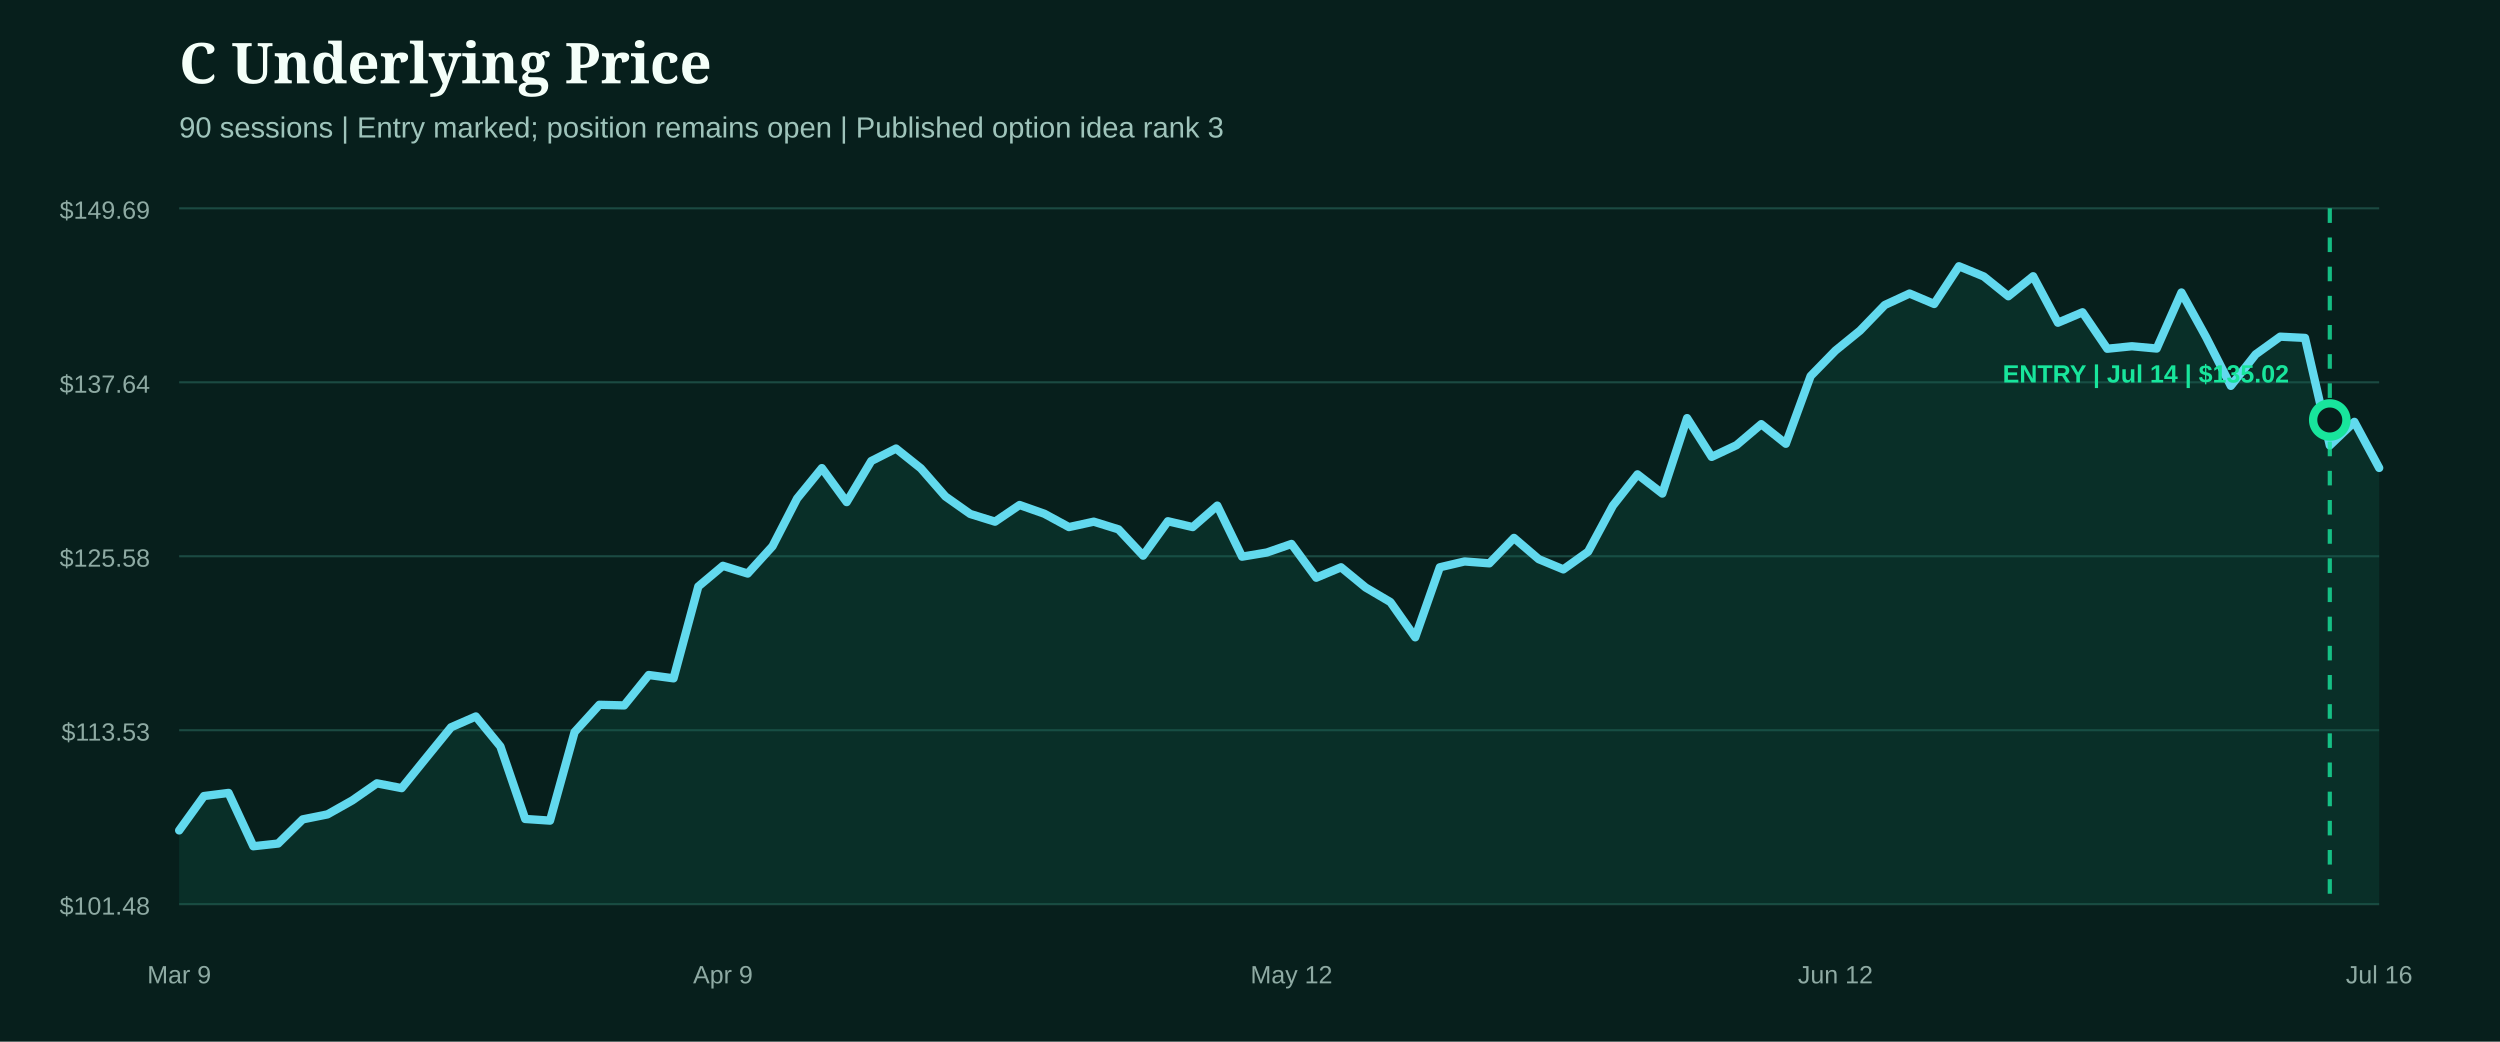
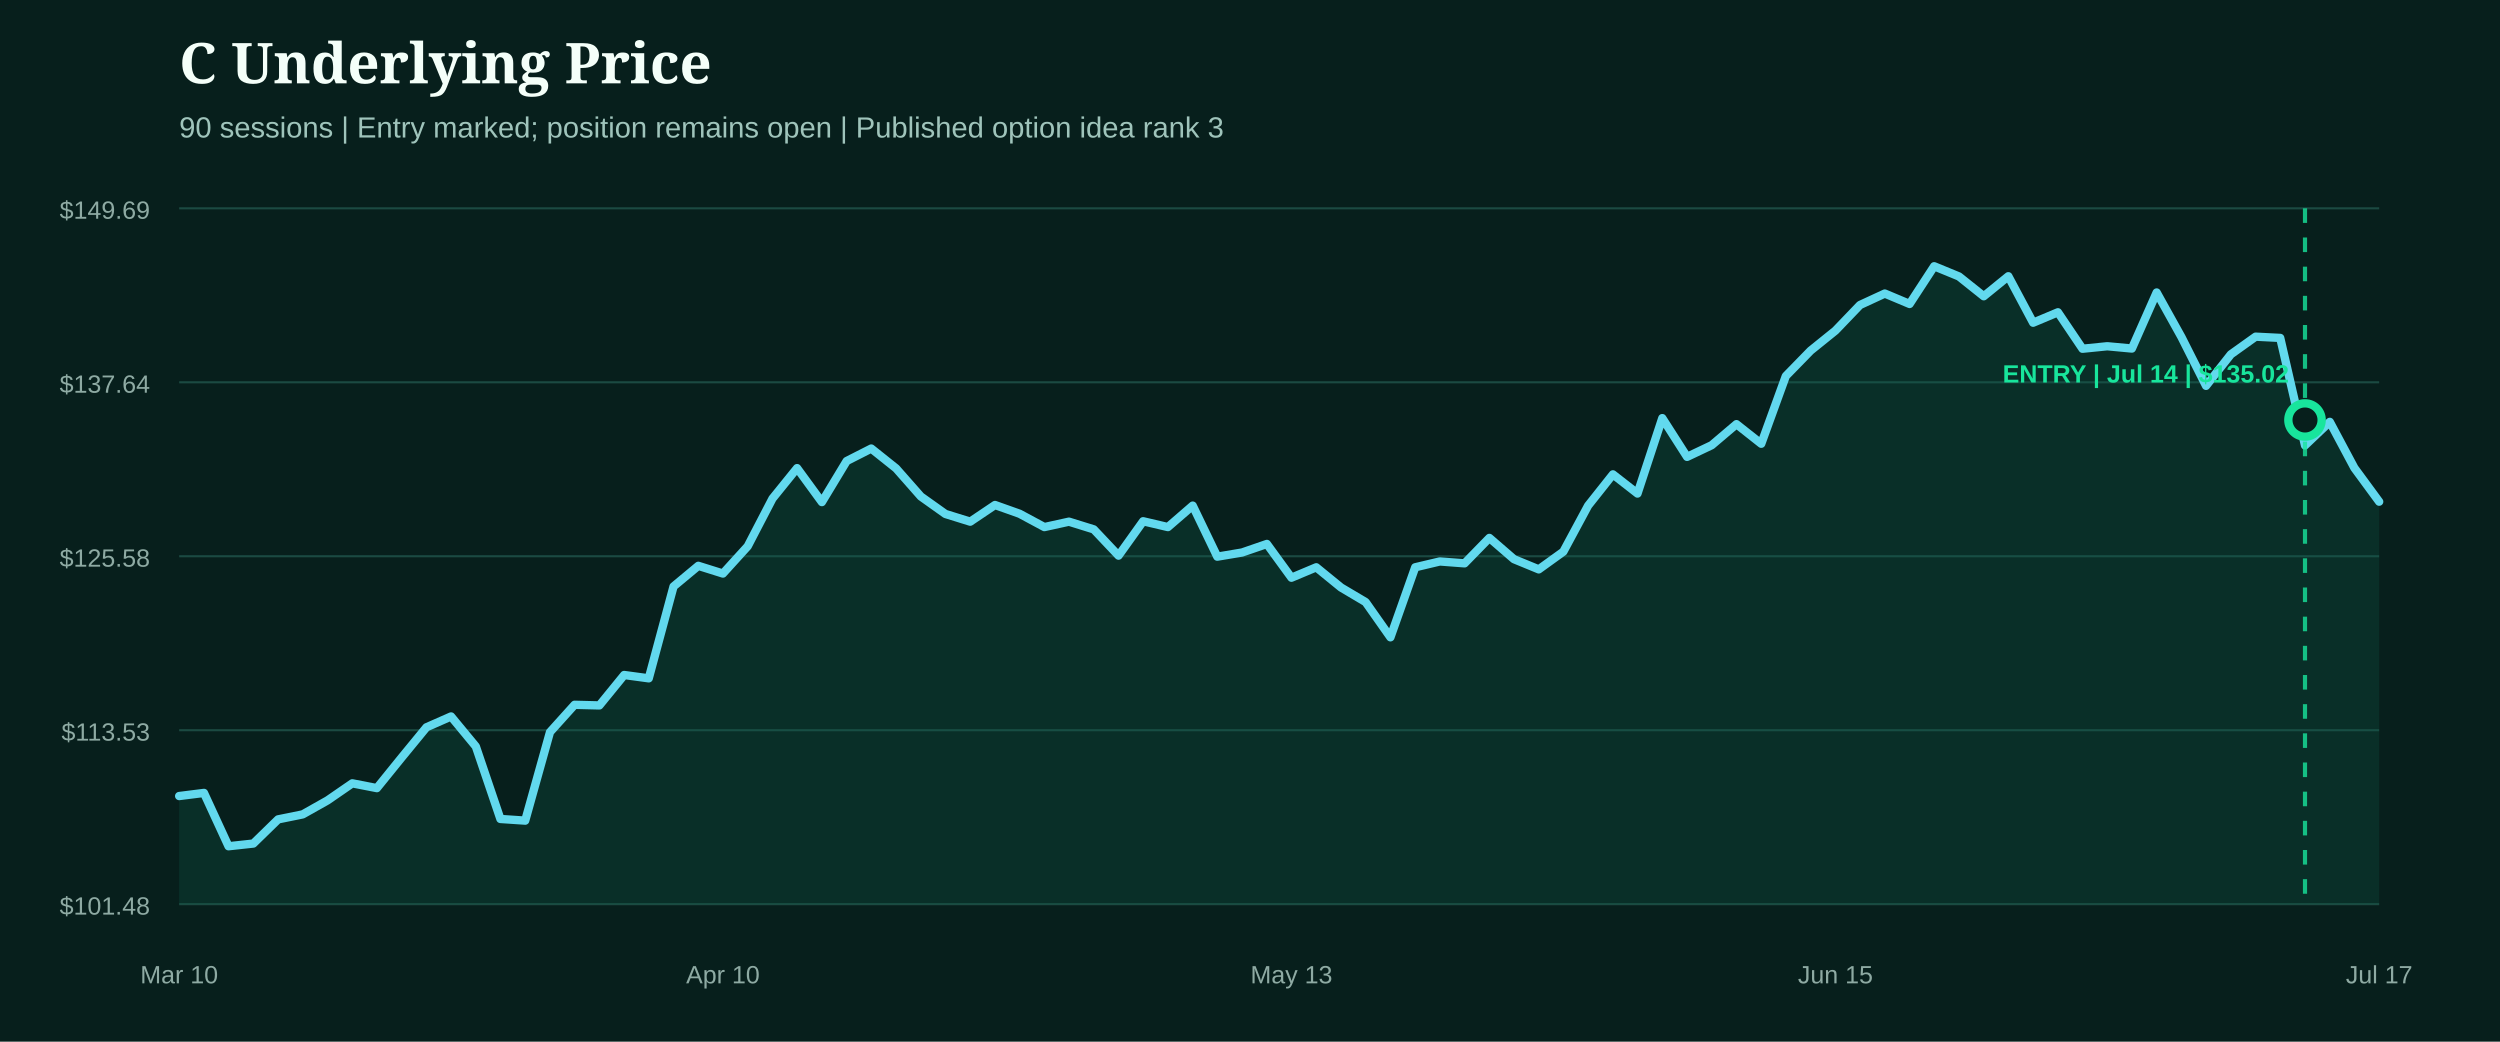
<svg xmlns="http://www.w3.org/2000/svg" width="1200" height="500" viewBox="0 0 1200 500" role="img" aria-label="C underlying price from entry">
  <rect width="1200" height="500" fill="#071f1c" />
  <style>.head{fill:#f4fff9;font:800 27px Georgia,serif}.sub{fill:#9fc4bb;font:14px Arial,sans-serif}.axis{fill:#8eaaa3;font:12px Arial,sans-serif}.marker{font:800 12px Arial,sans-serif}</style>
  <text x="86" y="40" class="head">C Underlying Price</text>
  <text x="86" y="66" class="sub">90 sessions | Entry marked; position remains open | Published option idea rank 3</text>
  <line x1="86" x2="1142" y1="100.0" y2="100.0" stroke="#1b4a42" stroke-width="1" />
  <text x="72" y="105.0" text-anchor="end" class="axis">$149.69</text>
  <line x1="86" x2="1142" y1="183.5" y2="183.5" stroke="#1b4a42" stroke-width="1" />
  <text x="72" y="188.5" text-anchor="end" class="axis">$137.64</text>
  <line x1="86" x2="1142" y1="267.0" y2="267.0" stroke="#1b4a42" stroke-width="1" />
  <text x="72" y="272.0" text-anchor="end" class="axis">$125.58</text>
  <line x1="86" x2="1142" y1="350.5" y2="350.5" stroke="#1b4a42" stroke-width="1" />
  <text x="72" y="355.5" text-anchor="end" class="axis">$113.53</text>
  <line x1="86" x2="1142" y1="434.0" y2="434.0" stroke="#1b4a42" stroke-width="1" />
  <text x="72" y="439.0" text-anchor="end" class="axis">$101.48</text>
-   <path d="M86.0,398.6 L97.9,382.1 L109.7,380.6 L121.6,406.2 L133.5,404.9 L145.3,393.3 L157.2,390.9 L169.1,384.2 L180.9,376.0 L192.8,378.3 L204.7,363.6 L216.5,349.1 L228.4,343.9 L240.2,358.3 L252.1,393.1 L264.0,393.9 L275.8,351.4 L287.7,338.3 L299.6,338.6 L311.4,324.0 L323.3,325.6 L335.2,281.5 L347.0,271.6 L358.9,275.3 L370.8,262.2 L382.6,239.3 L394.5,224.7 L406.4,241.0 L418.2,221.3 L430.1,215.3 L442.0,224.8 L453.8,238.3 L465.7,246.7 L477.6,250.4 L489.4,242.4 L501.3,246.6 L513.1,253.0 L525.0,250.4 L536.9,254.1 L548.7,266.7 L560.6,250.2 L572.5,253.0 L584.3,242.7 L596.2,267.2 L608.1,265.2 L619.9,261.1 L631.8,277.3 L643.7,272.3 L655.5,282.0 L667.4,289.0 L679.3,305.9 L691.1,272.3 L703.0,269.5 L714.9,270.4 L726.7,258.2 L738.6,268.4 L750.4,273.3 L762.3,264.8 L774.2,242.7 L786.0,227.7 L797.9,236.9 L809.8,200.7 L821.6,219.3 L833.5,213.7 L845.4,203.6 L857.2,213.0 L869.1,180.5 L881.0,168.3 L892.8,158.7 L904.7,146.4 L916.6,140.9 L928.4,145.9 L940.3,127.8 L952.2,132.7 L964.0,142.2 L975.9,132.6 L987.8,154.9 L999.6,149.9 L1011.5,167.4 L1023.3,166.2 L1035.2,167.3 L1047.1,140.4 L1058.9,161.8 L1070.8,185.2 L1082.7,170.1 L1094.5,161.6 L1106.4,162.2 L1118.3,213.8 L1130.1,202.5 L1142.0,224.6 L1142.0,434.0 L86.0,434.0 Z" fill="#0f5949" opacity="0.28" />
-   <path d="M86.0,398.6 L97.9,382.1 L109.7,380.6 L121.6,406.2 L133.5,404.9 L145.3,393.3 L157.2,390.9 L169.1,384.2 L180.9,376.0 L192.8,378.3 L204.7,363.6 L216.5,349.1 L228.4,343.9 L240.2,358.3 L252.1,393.1 L264.0,393.9 L275.8,351.4 L287.7,338.3 L299.6,338.6 L311.4,324.0 L323.3,325.6 L335.2,281.5 L347.0,271.6 L358.9,275.3 L370.8,262.2 L382.6,239.3 L394.5,224.7 L406.4,241.0 L418.2,221.3 L430.1,215.3 L442.0,224.8 L453.8,238.3 L465.7,246.7 L477.6,250.4 L489.4,242.4 L501.3,246.6 L513.1,253.0 L525.0,250.4 L536.9,254.1 L548.7,266.7 L560.6,250.2 L572.5,253.0 L584.3,242.7 L596.2,267.2 L608.1,265.2 L619.9,261.1 L631.8,277.3 L643.7,272.3 L655.5,282.0 L667.4,289.0 L679.3,305.9 L691.1,272.3 L703.0,269.5 L714.9,270.4 L726.7,258.2 L738.6,268.4 L750.4,273.3 L762.3,264.8 L774.2,242.7 L786.0,227.7 L797.9,236.9 L809.8,200.7 L821.6,219.3 L833.5,213.7 L845.4,203.6 L857.2,213.0 L869.1,180.5 L881.0,168.3 L892.8,158.7 L904.7,146.4 L916.6,140.9 L928.4,145.9 L940.3,127.8 L952.2,132.7 L964.0,142.2 L975.9,132.6 L987.8,154.9 L999.6,149.9 L1011.5,167.4 L1023.3,166.2 L1035.2,167.3 L1047.1,140.4 L1058.9,161.8 L1070.8,185.2 L1082.7,170.1 L1094.5,161.6 L1106.4,162.2 L1118.3,213.8 L1130.1,202.5 L1142.0,224.6" fill="none" stroke="#62d9ee" stroke-width="4" stroke-linecap="round" stroke-linejoin="round" />
+   <path d="M86.0,382.1 L97.9,380.6 L109.7,406.2 L121.6,404.9 L133.5,393.3 L145.3,390.9 L157.2,384.2 L169.1,376.0 L180.9,378.3 L192.8,363.6 L204.7,349.1 L216.5,343.9 L228.4,358.3 L240.2,393.1 L252.1,393.9 L264.0,351.4 L275.8,338.3 L287.7,338.6 L299.6,324.0 L311.4,325.6 L323.3,281.5 L335.2,271.6 L347.0,275.3 L358.9,262.2 L370.8,239.3 L382.6,224.7 L394.5,241.0 L406.4,221.3 L418.2,215.3 L430.1,224.8 L442.0,238.3 L453.8,246.7 L465.7,250.4 L477.6,242.4 L489.4,246.6 L501.3,253.0 L513.1,250.4 L525.0,254.1 L536.9,266.7 L548.7,250.2 L560.6,253.0 L572.5,242.7 L584.3,267.2 L596.2,265.2 L608.1,261.1 L619.9,277.3 L631.8,272.3 L643.7,282.0 L655.5,289.0 L667.4,305.9 L679.3,272.3 L691.1,269.5 L703.0,270.4 L714.9,258.2 L726.7,268.4 L738.6,273.3 L750.4,264.8 L762.3,242.7 L774.2,227.7 L786.0,236.9 L797.9,200.7 L809.8,219.3 L821.6,213.7 L833.5,203.6 L845.4,213.0 L857.2,180.5 L869.1,168.3 L881.0,158.7 L892.8,146.4 L904.7,140.9 L916.6,145.9 L928.4,127.8 L940.3,132.7 L952.2,142.2 L964.0,132.6 L975.9,154.9 L987.8,149.9 L999.6,167.4 L1011.5,166.2 L1023.3,167.3 L1035.2,140.4 L1047.1,161.8 L1058.9,185.2 L1070.8,170.1 L1082.7,161.6 L1094.5,162.2 L1106.4,213.8 L1118.3,202.5 L1130.1,224.6 L1142.0,240.8 L1142.0,434.0 L86.0,434.0 Z" fill="#0f5949" opacity="0.28" />
+   <path d="M86.0,382.1 L97.9,380.6 L109.7,406.2 L121.6,404.9 L133.5,393.3 L145.3,390.9 L157.2,384.2 L169.1,376.0 L180.9,378.3 L192.8,363.6 L204.7,349.1 L216.5,343.9 L228.4,358.3 L240.2,393.1 L252.1,393.9 L264.0,351.4 L275.8,338.3 L287.7,338.6 L299.6,324.0 L311.4,325.6 L323.3,281.5 L335.2,271.6 L347.0,275.3 L358.9,262.2 L370.8,239.3 L382.6,224.7 L394.5,241.0 L406.4,221.3 L418.2,215.3 L430.1,224.8 L442.0,238.3 L453.8,246.7 L465.7,250.4 L477.6,242.4 L489.4,246.6 L501.3,253.0 L513.1,250.4 L525.0,254.1 L536.9,266.7 L548.7,250.2 L560.6,253.0 L572.5,242.7 L584.3,267.2 L596.2,265.2 L608.1,261.1 L619.9,277.3 L631.8,272.3 L643.7,282.0 L655.5,289.0 L667.4,305.9 L679.3,272.3 L691.1,269.5 L703.0,270.4 L714.9,258.2 L726.7,268.4 L738.6,273.3 L750.4,264.8 L762.3,242.7 L774.2,227.7 L786.0,236.9 L797.9,200.7 L809.8,219.3 L821.6,213.7 L833.5,203.6 L845.4,213.0 L857.2,180.5 L869.1,168.3 L881.0,158.7 L892.8,146.4 L904.7,140.9 L916.6,145.9 L928.4,127.8 L940.3,132.7 L952.2,142.2 L964.0,132.6 L975.9,154.9 L987.8,149.9 L999.6,167.4 L1011.5,166.2 L1023.3,167.3 L1035.2,140.4 L1047.1,161.8 L1058.9,185.2 L1070.8,170.1 L1082.7,161.6 L1094.5,162.2 L1106.4,213.8 L1118.3,202.5 L1130.1,224.6 L1142.0,240.8" fill="none" stroke="#62d9ee" stroke-width="4" stroke-linecap="round" stroke-linejoin="round" />
  <g>
-     <line x1="1118.3" x2="1118.3" y1="100" y2="434" stroke="#18e59c" stroke-width="2" stroke-dasharray="7 7" opacity="0.8" />
-     <circle cx="1118.3" cy="201.6" r="8" fill="#071f1c" stroke="#18e59c" stroke-width="4" />
+     <line x1="1106.4" x2="1106.4" y1="100" y2="434" stroke="#18e59c" stroke-width="2" stroke-dasharray="7 7" opacity="0.8" />
+     <circle cx="1106.4" cy="201.6" r="8" fill="#071f1c" stroke="#18e59c" stroke-width="4" />
    <text x="1030.0" y="183.6" text-anchor="middle" class="marker" fill="#18e59c">ENTRY | Jul 14 | $135.02</text>
  </g>
-   <text x="86.0" y="472" text-anchor="middle" class="axis">Mar 9</text>
-   <text x="347.0" y="472" text-anchor="middle" class="axis">Apr 9</text>
-   <text x="619.9" y="472" text-anchor="middle" class="axis">May 12</text>
-   <text x="881.0" y="472" text-anchor="middle" class="axis">Jun 12</text>
-   <text x="1142.0" y="472" text-anchor="middle" class="axis">Jul 16</text>
+   <text x="86.0" y="472" text-anchor="middle" class="axis">Mar 10</text>
+   <text x="347.0" y="472" text-anchor="middle" class="axis">Apr 10</text>
+   <text x="619.9" y="472" text-anchor="middle" class="axis">May 13</text>
+   <text x="881.0" y="472" text-anchor="middle" class="axis">Jun 15</text>
+   <text x="1142.0" y="472" text-anchor="middle" class="axis">Jul 17</text>
</svg>
